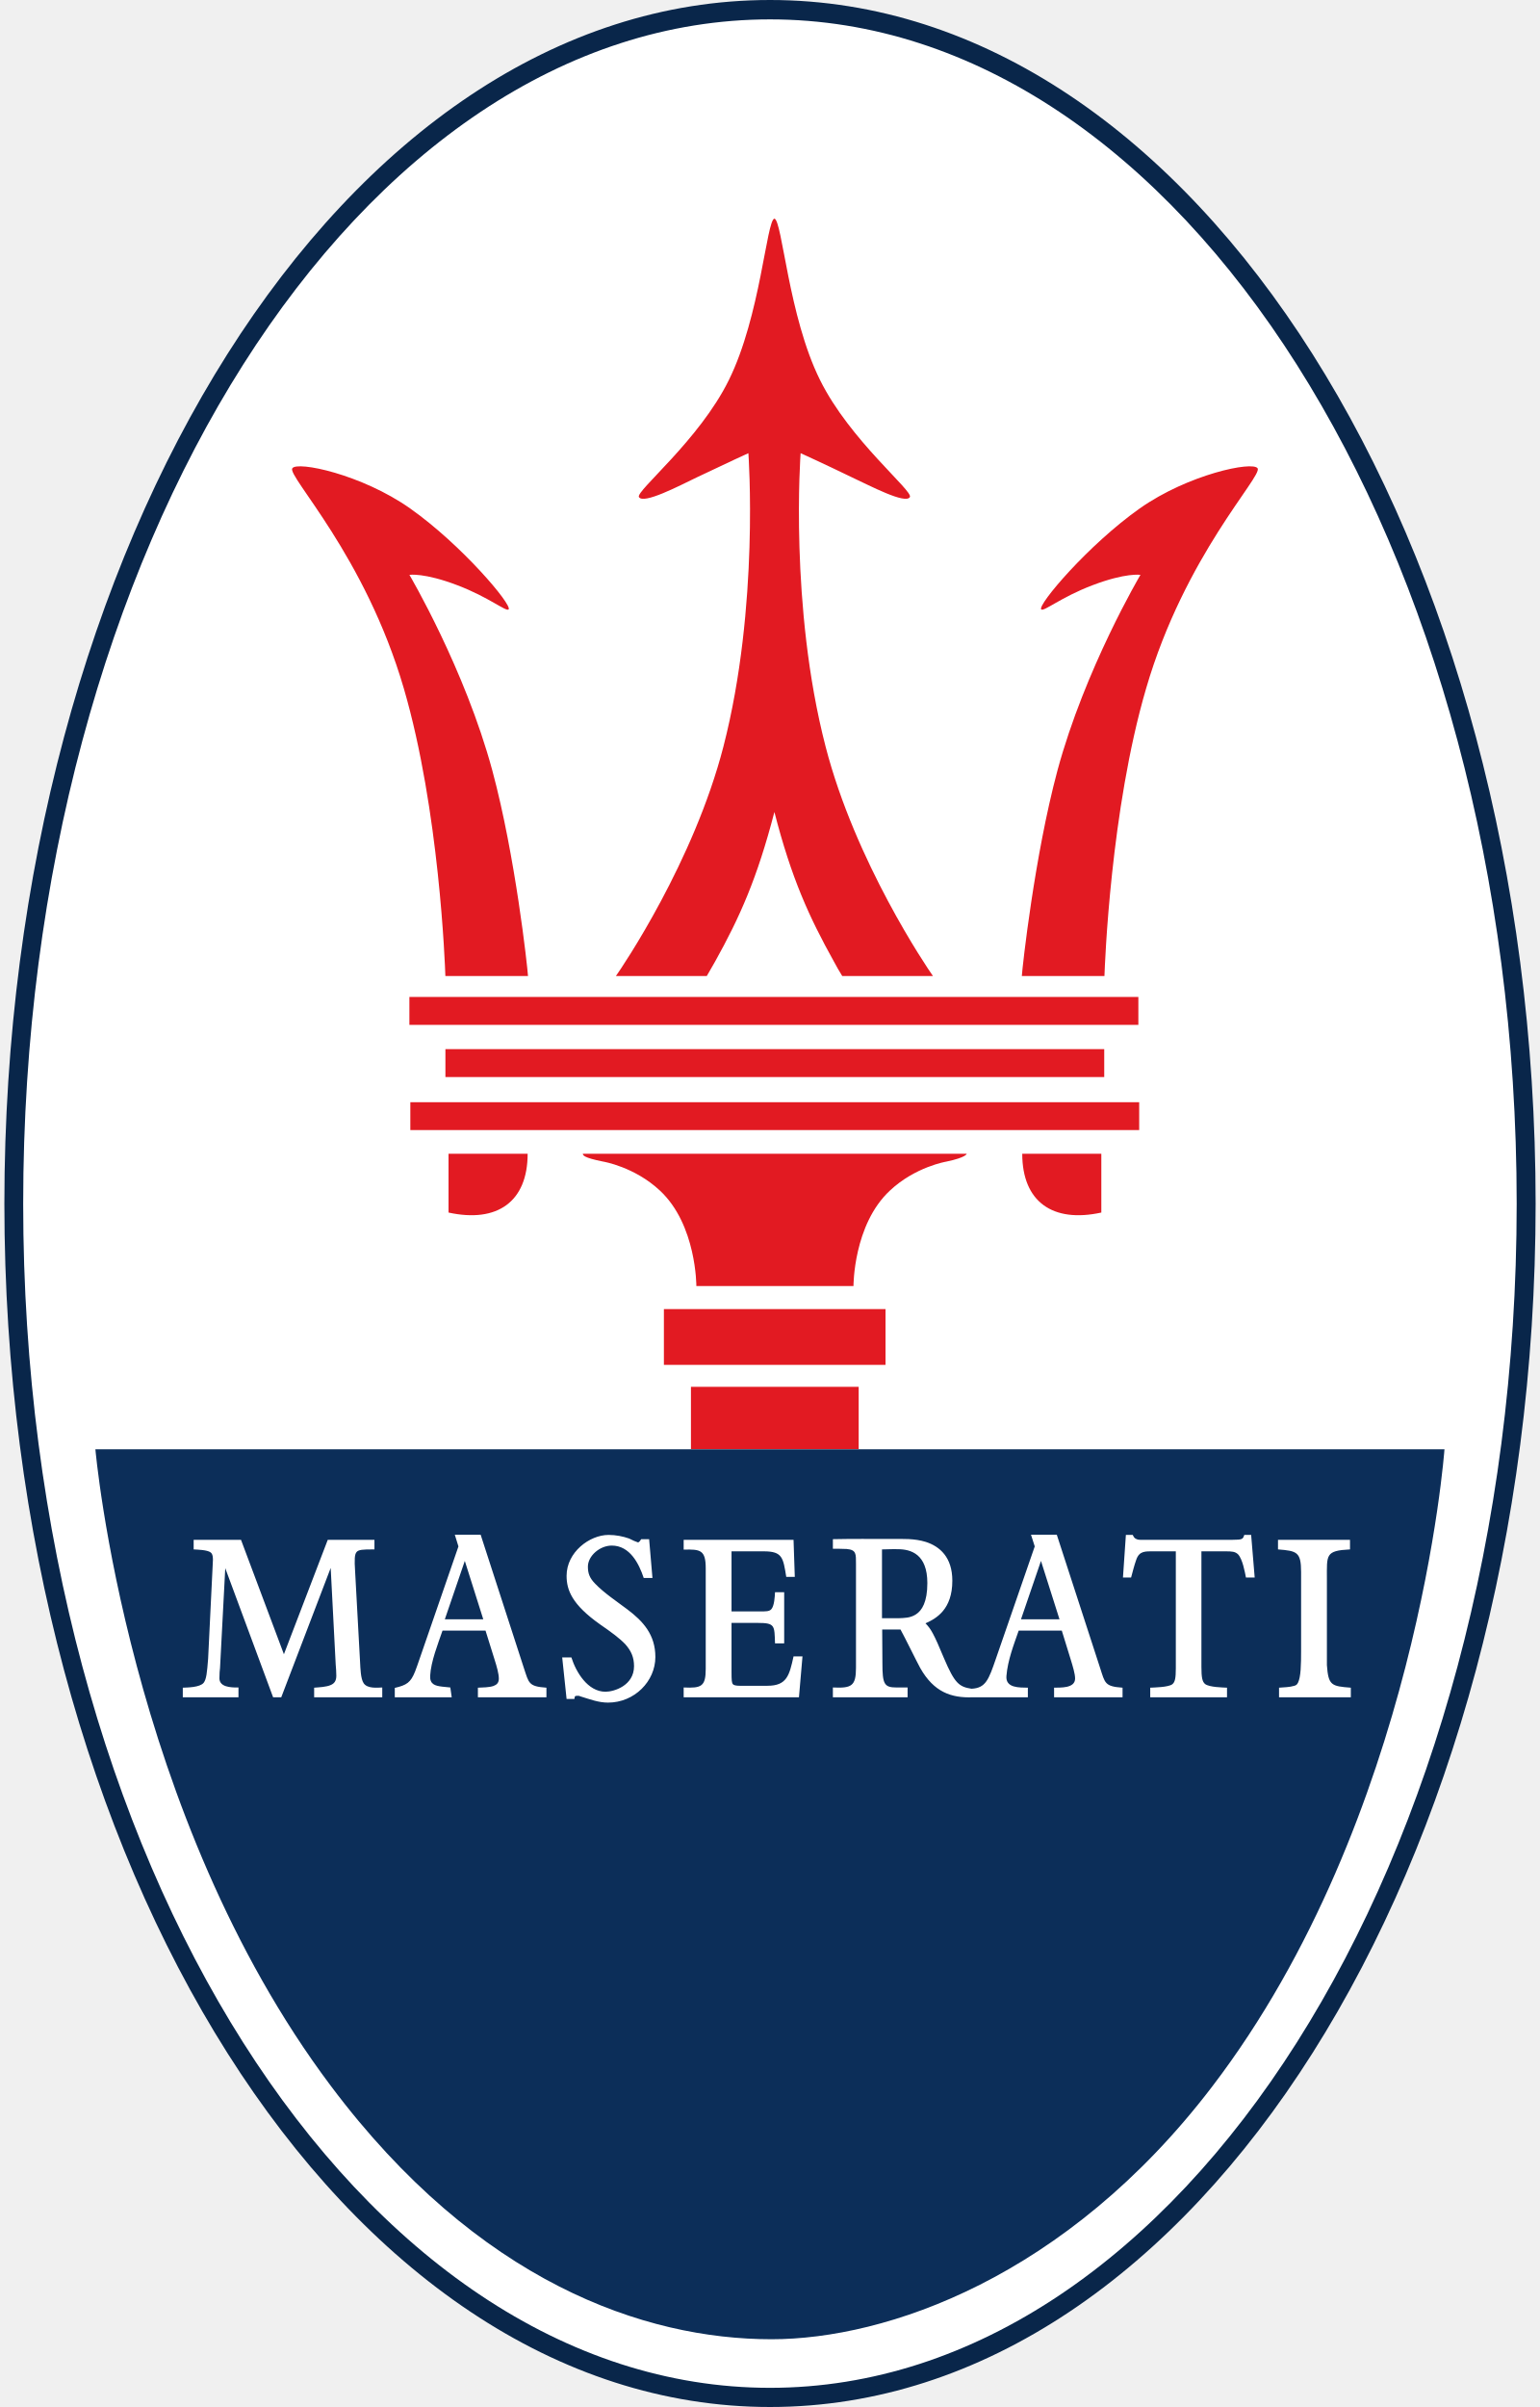
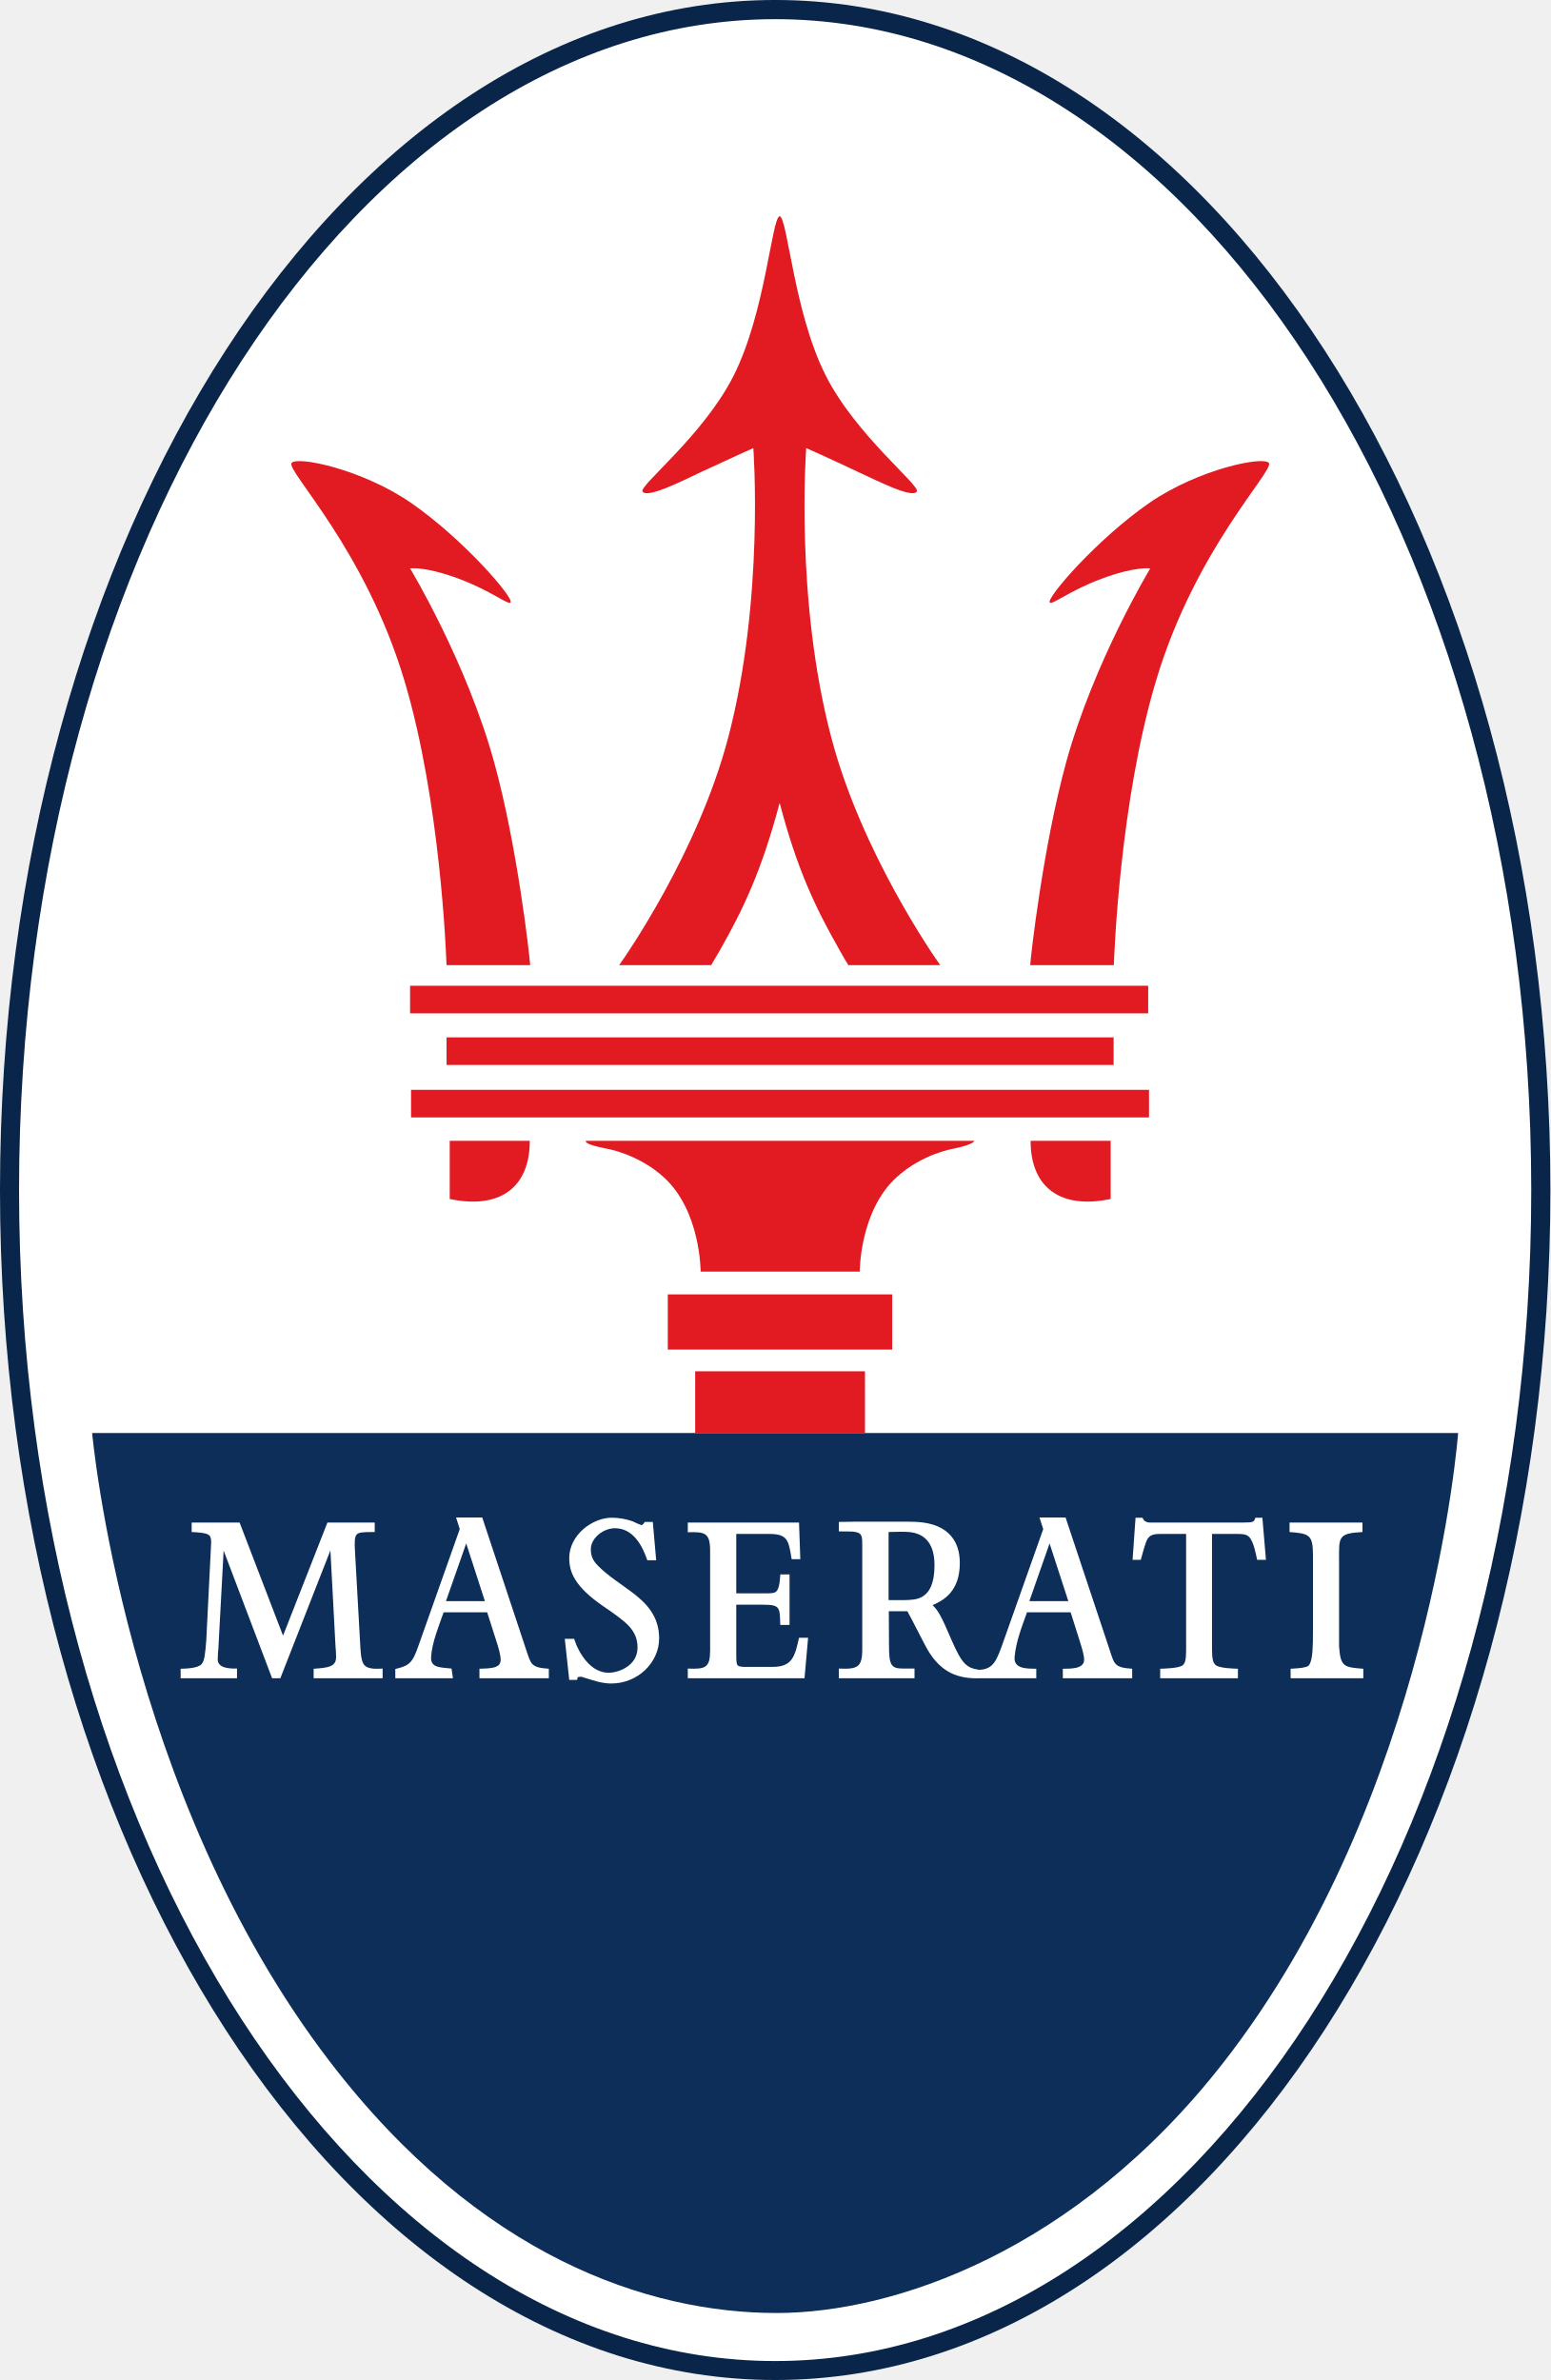
- <svg xmlns="http://www.w3.org/2000/svg" height="2500" viewBox="3.283 2.317 314.999 495" width="1600">
-   <path d="m315.114 249.838c0 135.439-69.521 244.28-154.325 244.28-84.839 0-154.369-108.841-154.369-244.28 0-135.481 69.53-244.323 154.369-244.323 84.804 0 154.325 108.842 154.325 244.323" fill="#fff" />
-   <path d="m138.956 271.528h45.591v11.48h-45.591zm5.565 15.993h34.504v12.795h-34.504zm-50.51-69.45h135.528v5.74h-135.528zm-7.217 10.911h149.936v5.74h-149.936zm-.194-21.646h149.96v5.74h-149.96zm98.846 39.83c-7.534 7.01-7.491 19.63-7.491 19.63h-32.321s.044-12.62-7.491-19.63c-5.24-4.908-11.653-5.96-11.653-5.96-4.2-.832-4.204-1.358-4.204-1.62h78.957s0 .744-4.195 1.62c0 0-6.379 1.052-11.602 5.96m-90.793-7.581h16.272c0 9.86-6.237 14.285-16.272 12.094zm57.659-159.099c6.507-13.145 7.749-32.863 9.376-33.213 1.626.35 2.868 20.068 9.375 33.17 6.121 12.4 19.264 22.872 18.493 24.098-.899 1.534-8.176-2.322-11.858-4.03-5.865-2.849-10.617-4.996-10.617-4.996s-2.354 31.417 5.137 60.336c6.122 23.705 20.763 45.307 22.09 47.191h-18.665c-.6-1.008-1.198-1.972-1.712-2.98-5.094-9.157-8.733-17.088-12.243-30.76-3.554 13.672-7.107 21.603-12.201 30.76a105.994 105.994 0 0 1 -1.712 2.98h-18.695c1.331-1.884 15.998-23.486 22.12-47.19 7.448-28.876 5.136-60.337 5.136-60.337s-4.794 2.191-10.659 4.995c-3.639 1.753-10.916 5.565-11.858 4.031-.728-1.226 12.415-11.699 18.493-24.055m-58.31 122.556c-.072-2.322-1.245-34.133-8.536-59.11-7.983-27.385-24.032-43.685-22.954-45.306.985-1.533 14.264 1.227 24.222 8.238 10.625 7.493 21.049 19.849 20.282 20.769-.47.57-4.058-2.498-10.522-4.951-6.88-2.63-9.889-2.147-9.889-2.147s11.409 19.323 17.064 40.267c4.739 17.571 7.204 40.268 7.333 42.24zm135.58 0c.086-2.322 1.242-34.133 8.562-59.11 7.962-27.385 24.016-43.685 22.946-45.306-.985-1.533-14.256 1.227-24.23 8.238-10.617 7.493-21.062 19.849-20.292 20.769.471.57 4.067-2.498 10.531-4.951 6.893-2.63 9.89-2.147 9.89-2.147s-11.43 19.323-17.082 40.267c-4.709 17.571-7.191 40.268-7.32 42.24zm-.642 36.543h-16.267c0 9.86 6.25 14.285 16.267 12.094z" fill="#e21a22" fill-rule="evenodd" />
-   <path d="m160.789 2.317c87.63 0 157.493 111.689 157.493 247.521s-69.864 247.479-157.492 247.479c-87.677 0-157.507-111.646-157.507-247.479s69.829-247.521 157.507-247.521zm0 3.987c-84.18 0-153.637 108.14-153.637 243.534 0 135.351 69.457 243.535 153.637 243.535 84.162 0 153.597-108.184 153.597-243.535 0-135.394-69.435-243.534-153.597-243.534" fill="#09264a" />
-   <path d="m22.007 300.36h277.525s-5.48 75.715-47.818 131.1c-30.051 39.347-67.081 51.923-90.626 51.923-26.156 0-60.356-11.7-90.682-52.142-41.867-55.78-48.4-130.882-48.4-130.882" fill="#0c2e59" />
-   <path d="m70.41 324.765-10.17 26.597h-1.675l-9.845-26.552-1.074 20.507c-.06.35-.124 1.358-.124 2.147 0 1.796 2.328 1.884 3.583 1.884h.334v2.015h-11.453v-1.971c.93-.045 3.51-.045 4.294-1.008.565-.745.685-2.06.916-4.952l.942-19.323c.133-1.621-.015-2.234-.432-2.541-.66-.526-2.761-.57-3.485-.614v-1.971h9.74l8.826 23.53 9.02-23.53h9.606v1.971h-.33c-2.041 0-2.915.045-3.334.526-.424.482-.48 1.49-.313 4.031l1.024 18.71c.064 1.096.102 3.33.732 4.25.757 1.14 2.76.92 3.827.877v2.015h-14.012v-1.971c1.015-.088 2.53-.132 3.46-.57.689-.307 1.1-.833 1.1-1.884 0-.482-.065-1.884-.13-2.366l-1.026-19.806m63.879-5.916h1.627l.685 7.975h-1.798c-.985-2.98-2.856-6.66-6.576-6.66-2.44 0-4.906 2.103-4.906 4.338 0 1.402.364 2.366 1.537 3.549 1.764 1.84 4.508 3.68 6.55 5.214 3.266 2.454 5.792 5.214 5.792 9.815 0 4.995-4.311 9.377-9.743 9.377-1.978 0-3.768-.701-5.638-1.27l-.369-.133h-.35c-.553 0-.484.22-.553.658h-1.61l-.903-8.545h1.892c.934 2.98 3.344 7.055 7.012 7.055 1.768 0 5.874-1.27 5.874-5.258 0-1.84-.604-3.155-1.764-4.47-1.186-1.27-2.932-2.54-5.218-4.118-5.775-4.075-6.893-7.055-6.893-9.99 0-4.864 4.722-8.413 8.648-8.413 1.515 0 2.98.306 4.23.745l1.001.482.574.219.214.087c.3 0 .514-.438.685-.657m-36.29 4.47-4.109 12.005h7.907zm-1.31-2.98-.748-2.41h5.317l8.882 27.386c1.054 3.154.947 3.812 4.65 4.075v1.971h-14.097v-1.971c.971-.045 2.281-.045 3.197-.35.702-.264 1.11-.658 1.11-1.534 0-.964-.429-2.498-.879-3.9l-1.862-5.96h-8.844c-.933 2.717-2.389 6.354-2.543 9.29-.098 1.796 1.07 2.06 2.436 2.235l1.712.175.287 2.015h-11.712v-1.928c2.449-.57 3.266-1.095 4.174-3.373.282-.701.57-1.578.924-2.586l7.997-23.135m62.813 1.008h-6.635v12.356h5.865c1.241 0 1.84 0 2.269-.394.685-.658.77-2.76.813-3.55h1.884v10.517h-1.884c-.129-3.637.044-4.207-3.51-4.207h-5.437v10.122c0 1.665.044 2.235.3 2.497.342.395 1.798.307 2.226.307h4.88c3.981 0 4.495-2.147 5.351-6.046h1.84l-.727 8.412h-23.716v-2.015c3.682.175 4.538-.22 4.538-3.856v-20.638c0-3.812-1.113-3.943-4.538-3.856v-2.015h22.603l.257 7.624h-1.755c-.643-3.944-.771-5.258-4.624-5.258m75.558 5.389h-1.67l.6-8.763h1.412c.214.438.343.7.814.876.17.088.385.132.727.132h18.922c1.07 0 1.627-.045 1.926-.175.343-.132.429-.482.557-.833h1.412l.728 8.763h-1.798c-.214-1.095-.685-3.768-1.626-4.776-.6-.57-1.285-.613-2.526-.613h-5.009v23.749c0 2.19.171 3.067.77 3.549.857.657 3.64.701 4.496.745v1.972h-15.797v-1.972c.814-.045 3.725-.088 4.538-.701.556-.438.728-1.227.728-3.287v-24.055h-4.452c-1.798 0-3.04-.132-3.682 1.709-.428 1.183-.728 2.454-1.07 3.68m30.223-7.755h14.812v1.971c-5.095.263-4.752 1.096-4.752 6.09v17.703c.3 4.206.942 4.338 4.923 4.645v1.971h-14.77v-1.971c1.028-.088 2.184-.088 3.169-.395.428-.131.513-.263.727-.613.6-1.227.643-3.68.643-6.704v-16.081c0-4.119-.857-4.338-4.752-4.645zm-81.465 16.124h3.339c1.284-.045 2.483-.045 3.638-.788 1.242-.79 2.355-2.542 2.355-6.442 0-5.959-3.382-6.966-6.079-6.966-1.027-.045-2.44.045-3.253.045v14.152zm32.706-11.786-4.11 12.005h7.92zm3.253-5.39 8.904 27.386c1.028 3.154.942 3.812 4.624 4.075v1.971h-14.084v-1.971c1.284-.045 4.323.175 4.323-1.885 0-.963-.47-2.497-.899-3.9l-1.84-5.958h-8.862c-1.027 2.935-2.269 6.134-2.526 9.333-.214 2.541 2.74 2.366 4.41 2.41v1.971h-11.345c-4.452.176-8.005-1.095-10.788-6.003-.684-1.226-3.253-6.484-4.066-7.93h-3.768l.044 6.923c0 4.337.386 4.995 2.911 4.995h2.27v2.015h-15.369v-2.015c3.81.175 4.752-.263 4.752-4.031v-21.383c0-2.06.085-2.892-1.927-3.067-.941-.045-1.883-.045-2.825-.045v-1.972c3.981-.088 8.048-.045 11.986-.045 2.44 0 4.752-.132 7.15.613 2.825.92 5.436 3.111 5.436 7.975 0 5.871-3.253 7.756-5.522 8.763 1.07 1.096 1.67 2.016 3.81 7.186 2.183 5.127 3.082 5.872 5.65 6.266 2.954-.131 3.554-1.928 5.01-6.134l8.005-23.136-.771-2.41h5.308" fill="#fff" />
+ <svg xmlns="http://www.w3.org/2000/svg" width="461.587" height="708.661" id="svg2949" version="1.0">
+   <defs id="defs2951" />
+   <g id="layer1" transform="translate(-309.9354,165.4234)">
+     <g id="g2978" transform="matrix(7.16583,0,0,7.16583,-1911.009,-3349.513)">
+       <path d="M 373.703,493.795 C 373.703,520.854 359.486,542.599 342.144,542.599 C 324.795,542.599 310.577,520.854 310.577,493.795 C 310.577,466.728 324.795,444.983 342.144,444.983 C 359.486,444.983 373.703,466.728 373.703,493.795" class="ps01" id="path320" style="fill:#ffffff;fill-rule:nonzero;stroke:none" />
+       <path d="M 337.68,498.128 L 347.003,498.128 L 347.003,500.422 L 337.68,500.422 L 337.68,498.128 z" class="ps05" id="path322" style="fill:#e21a22;fill-rule:evenodd;stroke:none" />
+       <path d="M 338.818,501.324 L 345.873,501.324 L 345.873,503.88 L 338.818,503.88 L 338.818,501.324 z" class="ps05" id="path324" style="fill:#e21a22;fill-rule:evenodd;stroke:none" />
+       <path d="M 328.489,487.448 L 356.203,487.448 L 356.203,488.595 L 328.489,488.595 L 328.489,487.448 z" class="ps05" id="path326" style="fill:#e21a22;fill-rule:evenodd;stroke:none" />
+       <path d="M 327.013,489.628 L 357.674,489.628 L 357.674,490.775 L 327.013,490.775 L 327.013,489.628 z" class="ps05" id="path328" style="fill:#e21a22;fill-rule:evenodd;stroke:none" />
+       <path d="M 326.973,485.304 L 357.639,485.304 L 357.639,486.45 L 326.973,486.45 L 326.973,485.304 z" class="ps05" id="path330" style="fill:#e21a22;fill-rule:evenodd;stroke:none" />
+       <path d="M 347.187,493.261 C 345.646,494.662 345.655,497.183 345.655,497.183 L 342.346,497.183 L 339.045,497.183 C 339.045,497.183 339.054,494.662 337.513,493.261 C 336.442,492.281 335.13,492.071 335.13,492.071 C 334.272,491.904 334.271,491.799 334.271,491.747 L 350.417,491.747 C 350.417,491.747 350.417,491.896 349.559,492.071 C 349.559,492.071 348.255,492.281 347.187,493.261" class="ps05" id="path332" style="fill:#e21a22;fill-rule:evenodd;stroke:none" />
+       <path d="M 328.62,491.747 C 328.944,491.747 331.492,491.747 331.947,491.747 C 331.947,493.716 330.672,494.601 328.62,494.163 C 328.62,492.902 328.62,492.386 328.62,491.747" class="ps05" id="path334" style="fill:#e21a22;fill-rule:evenodd;stroke:none" />
+       <path d="M 340.411,459.961 C 341.741,457.334 341.995,453.395 342.328,453.325 C 342.661,453.395 342.915,457.334 344.245,459.952 C 345.497,462.429 348.184,464.522 348.027,464.767 C 347.843,465.073 346.355,464.303 345.602,463.961 C 344.403,463.392 343.431,462.963 343.431,462.963 C 343.431,462.963 342.95,469.24 344.481,475.018 C 345.733,479.754 348.727,484.069 348.999,484.446 L 345.182,484.446 C 345.059,484.244 344.937,484.052 344.832,483.851 C 343.79,482.021 343.046,480.436 342.328,477.705 C 341.601,480.436 340.875,482.021 339.833,483.851 C 339.719,484.052 339.606,484.244 339.483,484.446 L 335.66,484.446 C 335.932,484.069 338.931,479.754 340.183,475.018 C 341.706,469.249 341.234,462.963 341.234,462.963 C 341.234,462.963 340.253,463.401 339.054,463.961 C 338.31,464.311 336.822,465.073 336.629,464.767 C 336.48,464.522 339.168,462.429 340.411,459.961" class="ps05" id="path336" style="fill:#e21a22;fill-rule:evenodd;stroke:none" />
+       <path d="M 328.487,484.446 C 328.472,483.982 328.232,477.626 326.741,472.637 C 325.109,467.165 321.827,463.909 322.047,463.585 C 322.249,463.279 324.964,463.83 327.001,465.231 C 329.173,466.728 331.305,469.196 331.148,469.38 C 331.052,469.494 330.318,468.881 328.996,468.391 C 327.59,467.866 326.974,467.962 326.974,467.962 C 326.974,467.962 329.307,471.822 330.464,476.007 C 331.433,479.517 331.937,484.052 331.963,484.446 L 328.487,484.446" class="ps05" id="path338" style="fill:#e21a22;fill-rule:evenodd;stroke:none" />
+       <path d="M 356.212,484.446 C 356.229,483.982 356.466,477.626 357.963,472.637 C 359.591,467.165 362.874,463.909 362.655,463.585 C 362.454,463.279 359.74,463.83 357.7,465.231 C 355.529,466.728 353.393,469.196 353.551,469.38 C 353.647,469.494 354.382,468.881 355.704,468.391 C 357.114,467.866 357.726,467.962 357.726,467.962 C 357.726,467.962 355.389,471.822 354.234,476.007 C 353.271,479.517 352.763,484.052 352.737,484.446 L 356.212,484.446" class="ps05" id="path340" style="fill:#e21a22;fill-rule:evenodd;stroke:none" />
+       <path d="M 356.081,491.747 C 355.757,491.747 353.209,491.747 352.754,491.747 C 352.754,493.716 354.032,494.601 356.081,494.163 C 356.081,492.902 356.081,492.386 356.081,491.747" class="ps05" id="path342" style="fill:#e21a22;fill-rule:evenodd;stroke:none" />
+       <path d="M 342.144,444.343 C 360.064,444.343 374.35,466.658 374.35,493.795 C 374.35,520.933 360.064,543.238 342.144,543.238 C 324.215,543.238 309.935,520.933 309.935,493.795 C 309.935,466.658 324.215,444.343 342.144,444.343 z M 342.144,445.14 C 324.93,445.14 310.727,466.745 310.727,493.795 C 310.727,520.836 324.93,542.45 342.144,542.45 C 359.355,542.45 373.554,520.836 373.554,493.795 C 373.554,466.745 359.355,445.14 342.144,445.14" class="ps06" id="path344" style="fill:#09264a;fill-rule:nonzero;stroke:none" />
+       <path d="M 313.764,503.889 L 370.516,503.889 C 370.516,503.889 369.396,519.016 360.738,530.081 C 354.592,537.942 347.02,540.454 342.205,540.454 C 336.857,540.454 329.863,538.117 323.662,530.037 C 315.1,518.893 313.764,503.889 313.764,503.889" class="ps07" id="path346" style="fill:#0c2e59;fill-rule:nonzero;stroke:none" />
+       <path d="M 323.663,508.765 L 321.583,514.078 L 321.24,514.078 L 319.227,508.773 L 319.007,512.87 C 318.995,512.94 318.982,513.142 318.982,513.299 C 318.982,513.658 319.458,513.676 319.715,513.676 L 319.783,513.676 L 319.783,514.078 L 317.441,514.078 L 317.441,513.684 C 317.631,513.676 318.159,513.676 318.319,513.483 C 318.435,513.334 318.459,513.072 318.506,512.494 L 318.699,508.633 C 318.726,508.309 318.696,508.187 318.611,508.126 C 318.476,508.02 318.046,508.012 317.898,508.003 L 317.898,507.609 L 319.89,507.609 L 321.695,512.31 L 323.539,507.609 L 325.504,507.609 L 325.504,508.003 L 325.436,508.003 C 325.019,508.003 324.84,508.012 324.754,508.108 C 324.668,508.204 324.656,508.406 324.69,508.913 L 324.9,512.651 C 324.913,512.87 324.921,513.317 325.049,513.5 C 325.204,513.728 325.614,513.684 325.832,513.676 L 325.832,514.078 L 322.967,514.078 L 322.967,513.684 C 323.174,513.667 323.484,513.658 323.674,513.571 C 323.815,513.509 323.899,513.404 323.899,513.194 C 323.899,513.098 323.886,512.818 323.873,512.721 L 323.663,508.765" class="ps01" id="path348" style="fill:#ffffff;fill-rule:nonzero;stroke:none" />
+       <path d="M 336.725,507.583 L 337.058,507.583 L 337.198,509.176 L 336.83,509.176 C 336.629,508.581 336.247,507.845 335.486,507.845 C 334.987,507.845 334.483,508.266 334.483,508.712 C 334.483,508.992 334.557,509.185 334.797,509.421 C 335.158,509.789 335.719,510.156 336.136,510.463 C 336.804,510.953 337.321,511.505 337.321,512.424 C 337.321,513.422 336.439,514.297 335.328,514.297 C 334.924,514.297 334.558,514.157 334.175,514.043 L 334.1,514.017 L 334.028,514.017 C 333.915,514.017 333.929,514.061 333.915,514.148 L 333.586,514.148 L 333.401,512.441 L 333.788,512.441 C 333.979,513.037 334.472,513.851 335.222,513.851 C 335.584,513.851 336.423,513.597 336.423,512.8 C 336.423,512.433 336.3,512.17 336.063,511.907 C 335.82,511.653 335.463,511.4 334.996,511.084 C 333.815,510.27 333.586,509.675 333.586,509.088 C 333.586,508.117 334.552,507.408 335.355,507.408 C 335.664,507.408 335.964,507.469 336.219,507.557 L 336.424,507.653 L 336.542,507.697 L 336.585,507.714 C 336.647,507.714 336.69,507.627 336.725,507.583" class="ps01" id="path350" style="fill:#ffffff;fill-rule:nonzero;stroke:none" />
+       <path d="M 329.305,508.476 L 328.464,510.874 L 330.081,510.874 L 329.305,508.476 z M 329.037,507.88 L 328.884,507.399 L 329.971,507.399 L 331.787,512.87 C 332.003,513.5 331.981,513.632 332.738,513.684 L 332.738,514.078 L 329.855,514.078 L 329.855,513.684 C 330.054,513.676 330.322,513.676 330.509,513.614 C 330.653,513.562 330.736,513.483 330.736,513.308 C 330.736,513.115 330.648,512.809 330.556,512.529 L 330.176,511.338 L 328.367,511.338 C 328.176,511.881 327.879,512.608 327.847,513.194 C 327.827,513.553 328.066,513.606 328.345,513.641 L 328.695,513.676 L 328.754,514.078 L 326.359,514.078 L 326.359,513.693 C 326.86,513.579 327.027,513.474 327.212,513.019 C 327.27,512.879 327.329,512.704 327.401,512.503 L 329.037,507.88" class="ps01" id="path352" style="fill:#ffffff;fill-rule:nonzero;stroke:none" />
+       <path d="M 341.882,508.082 L 340.525,508.082 L 340.525,510.55 L 341.724,510.55 C 341.978,510.55 342.1,510.55 342.188,510.472 C 342.328,510.34 342.346,509.92 342.354,509.763 L 342.739,509.763 L 342.739,511.863 L 342.354,511.863 C 342.328,511.137 342.363,511.023 341.636,511.023 L 340.525,511.023 L 340.525,513.045 C 340.525,513.378 340.533,513.492 340.586,513.544 C 340.656,513.623 340.954,513.606 341.041,513.606 L 342.039,513.606 C 342.853,513.606 342.958,513.177 343.133,512.397 L 343.51,512.397 L 343.361,514.078 L 338.511,514.078 L 338.511,513.676 C 339.264,513.711 339.439,513.632 339.439,512.905 L 339.439,508.782 C 339.439,508.02 339.212,507.994 338.511,508.012 L 338.511,507.609 L 343.133,507.609 L 343.186,509.132 L 342.827,509.132 C 342.696,508.344 342.669,508.082 341.882,508.082" class="ps01" id="path354" style="fill:#ffffff;fill-rule:nonzero;stroke:none" />
+       <path d="M 357.332,509.158 L 356.991,509.158 L 357.114,507.408 L 357.402,507.408 C 357.446,507.495 357.473,507.548 357.569,507.583 C 357.604,507.6 357.648,507.609 357.718,507.609 L 357.954,507.609 L 361.587,507.609 C 361.806,507.609 361.92,507.6 361.981,507.574 C 362.051,507.548 362.068,507.478 362.095,507.408 L 362.384,507.408 L 362.532,509.158 L 362.165,509.158 C 362.121,508.94 362.025,508.406 361.832,508.204 C 361.709,508.091 361.569,508.082 361.316,508.082 L 360.291,508.082 L 360.291,512.826 C 360.291,513.264 360.326,513.439 360.449,513.536 C 360.624,513.667 361.193,513.676 361.368,513.684 L 361.368,514.078 L 358.138,514.078 L 358.138,513.684 C 358.304,513.676 358.899,513.667 359.066,513.544 C 359.18,513.457 359.215,513.299 359.215,512.888 L 359.215,508.082 L 358.304,508.082 C 357.936,508.082 357.683,508.055 357.551,508.423 C 357.464,508.66 357.402,508.913 357.332,509.158" class="ps01" id="path356" style="fill:#ffffff;fill-rule:nonzero;stroke:none" />
+       <path d="M 363.513,507.609 L 366.542,507.609 L 366.542,508.003 C 365.5,508.055 365.57,508.222 365.57,509.22 L 365.57,512.756 C 365.631,513.597 365.763,513.623 366.577,513.684 L 366.577,514.078 L 363.557,514.078 L 363.557,513.684 C 363.767,513.667 364.003,513.667 364.204,513.606 C 364.292,513.579 364.309,513.553 364.353,513.483 C 364.476,513.238 364.485,512.748 364.485,512.144 L 364.485,508.931 C 364.485,508.108 364.309,508.064 363.513,508.003 L 363.513,507.609" class="ps01" id="path358" style="fill:#ffffff;fill-rule:nonzero;stroke:none" />
+       <path d="M 346.854,510.831 L 347.537,510.831 C 347.799,510.822 348.044,510.822 348.281,510.673 C 348.535,510.515 348.762,510.165 348.762,509.386 C 348.762,508.196 348.071,507.994 347.519,507.994 C 347.309,507.985 347.02,508.003 346.854,508.003 L 346.854,510.831 z M 353.542,508.476 L 352.702,510.874 L 354.321,510.874 L 353.542,508.476 z M 354.207,507.399 L 356.028,512.87 C 356.238,513.5 356.221,513.632 356.974,513.684 L 356.974,514.078 L 354.093,514.078 L 354.093,513.684 C 354.356,513.676 354.978,513.719 354.978,513.308 C 354.978,513.115 354.881,512.809 354.794,512.529 L 354.417,511.338 L 352.605,511.338 C 352.395,511.925 352.141,512.564 352.089,513.203 C 352.045,513.711 352.649,513.676 352.99,513.684 L 352.99,514.078 L 350.671,514.078 C 349.76,514.113 349.034,513.859 348.465,512.879 C 348.325,512.634 347.799,511.583 347.633,511.294 L 346.863,511.294 L 346.871,512.678 C 346.871,513.544 346.95,513.676 347.467,513.676 L 347.931,513.676 L 347.931,514.078 L 344.788,514.078 L 344.788,513.676 C 345.567,513.711 345.76,513.623 345.76,512.87 L 345.76,508.598 C 345.76,508.187 345.777,508.02 345.366,507.985 C 345.173,507.977 344.98,507.977 344.788,507.977 L 344.788,507.583 C 345.602,507.565 346.434,507.574 347.239,507.574 C 347.738,507.574 348.211,507.548 348.701,507.697 C 349.279,507.88 349.813,508.318 349.813,509.29 C 349.813,510.463 349.147,510.839 348.683,511.041 C 348.902,511.259 349.025,511.443 349.463,512.476 C 349.909,513.5 350.093,513.649 350.618,513.728 C 351.222,513.702 351.345,513.343 351.642,512.503 L 353.279,507.88 L 353.122,507.399 L 354.207,507.399" class="ps01" id="path360" style="fill:#ffffff;fill-rule:nonzero;stroke:none" />
+     </g>
+   </g>
</svg>
